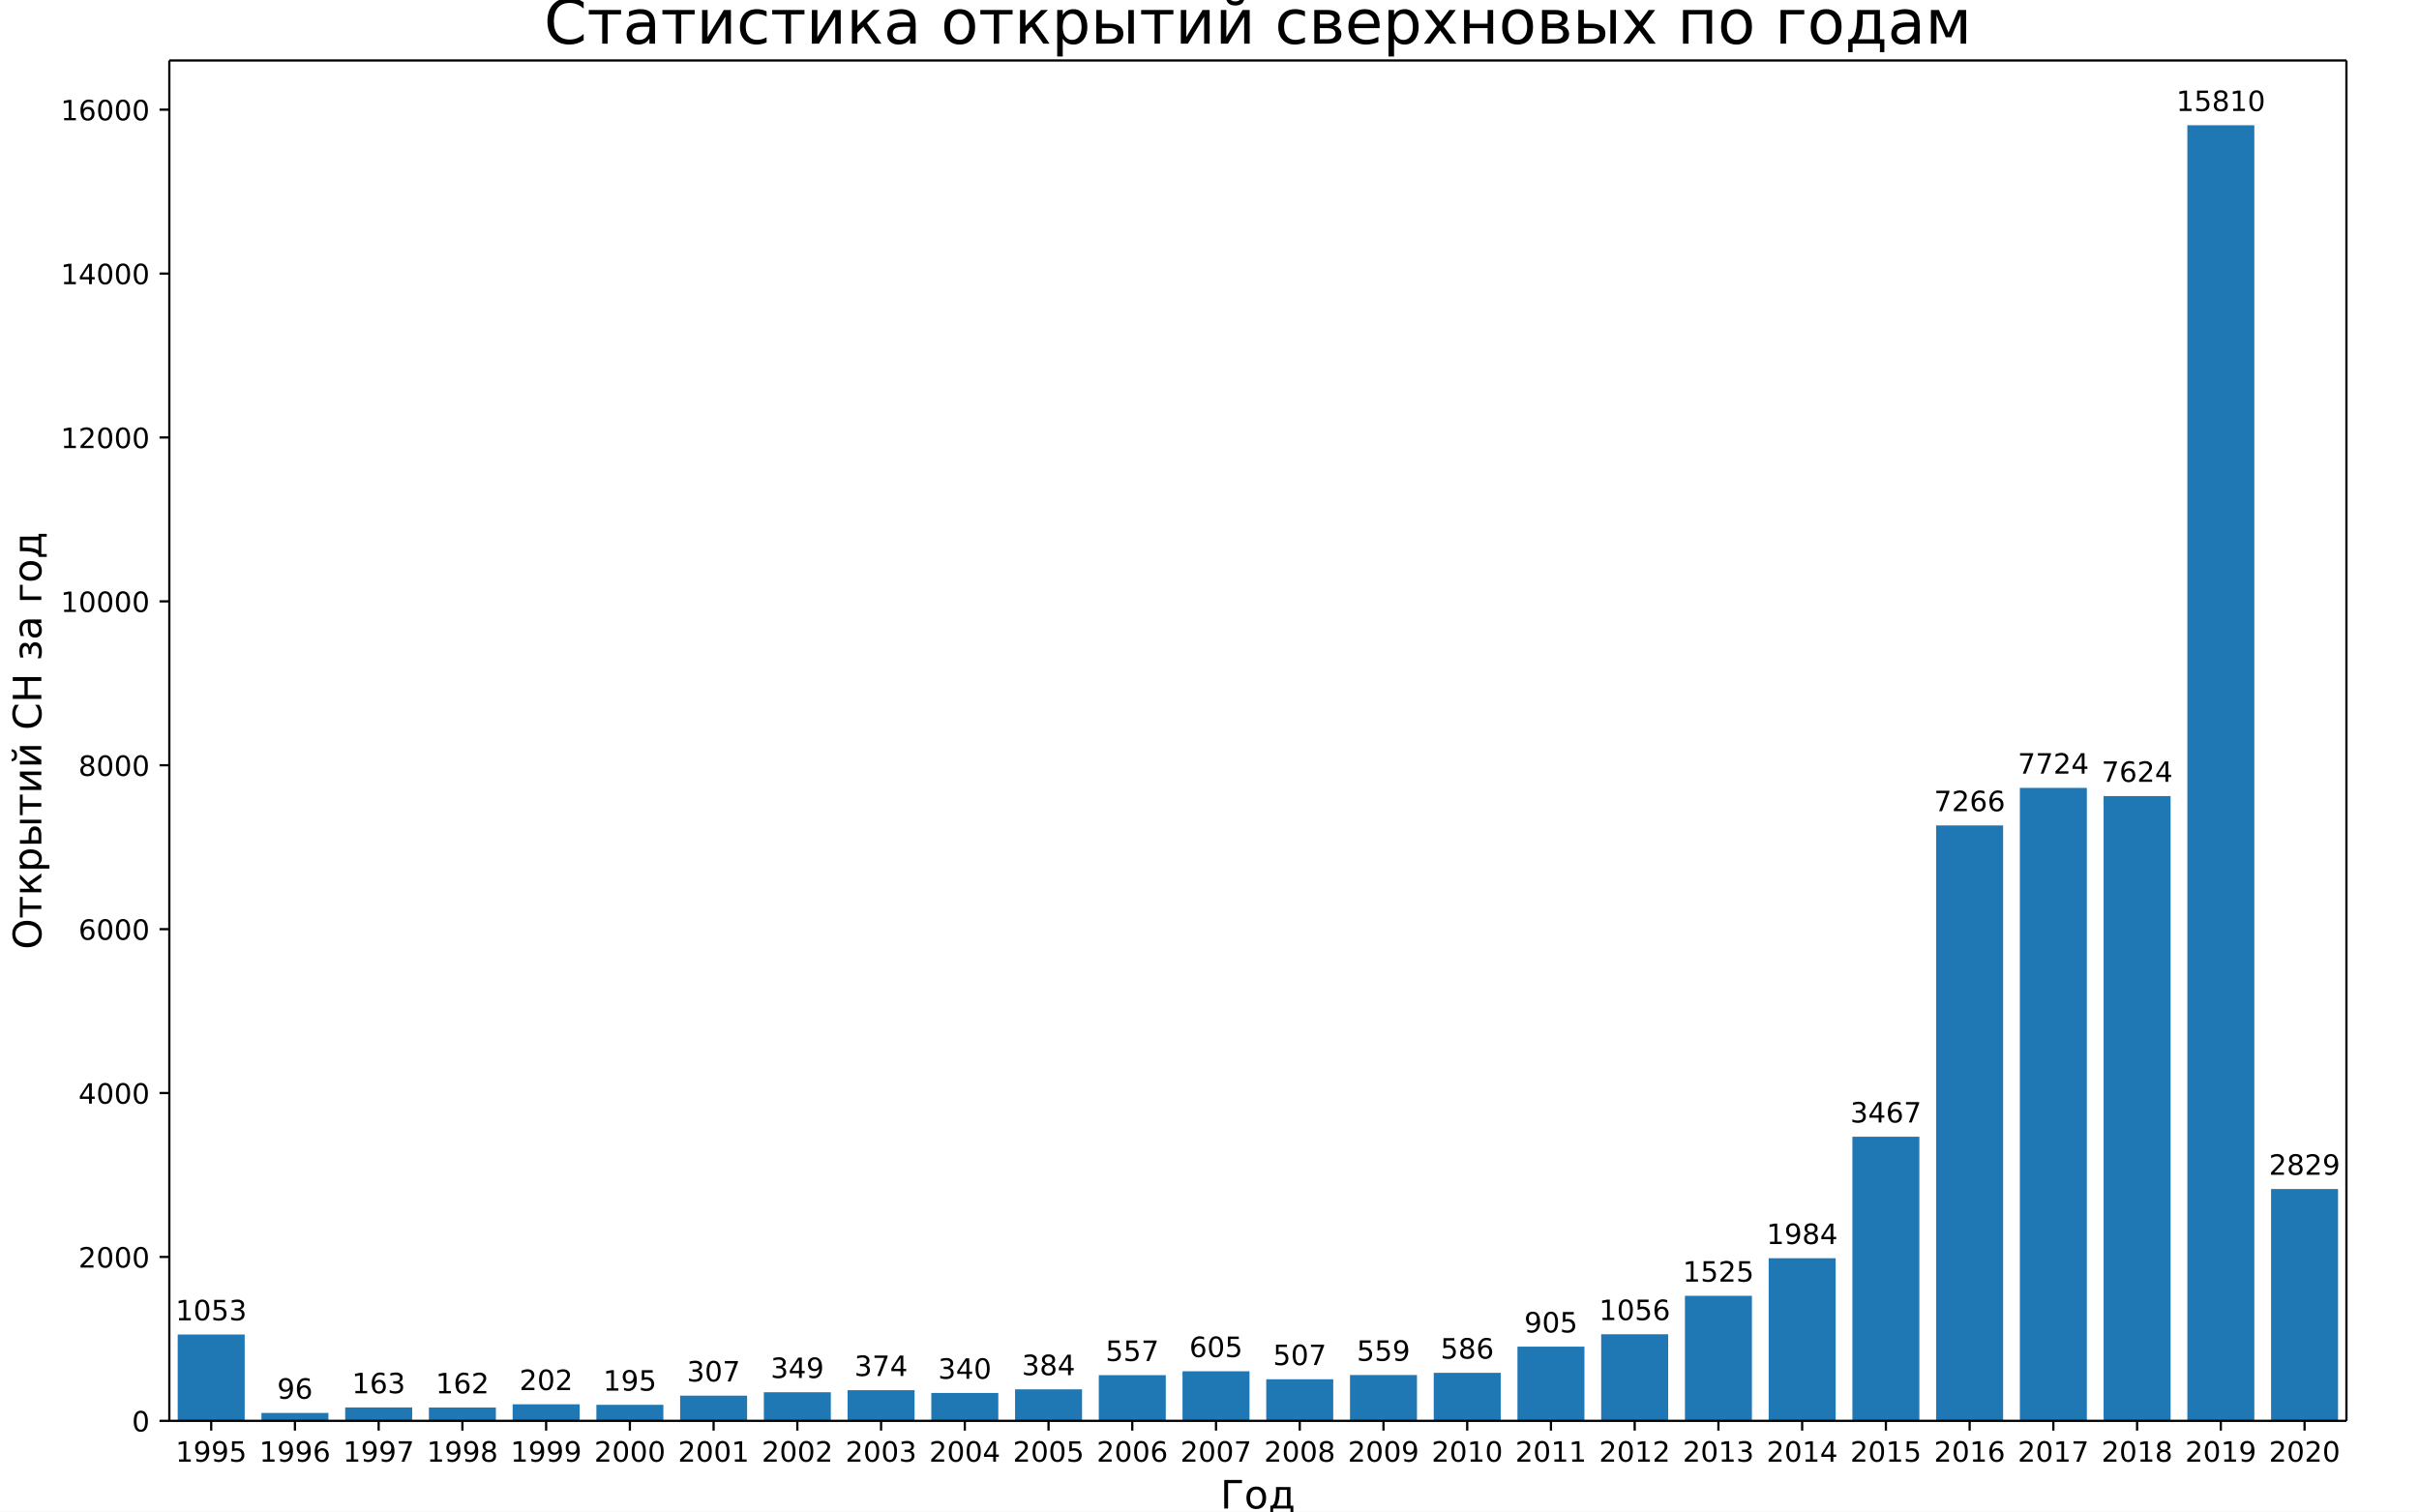
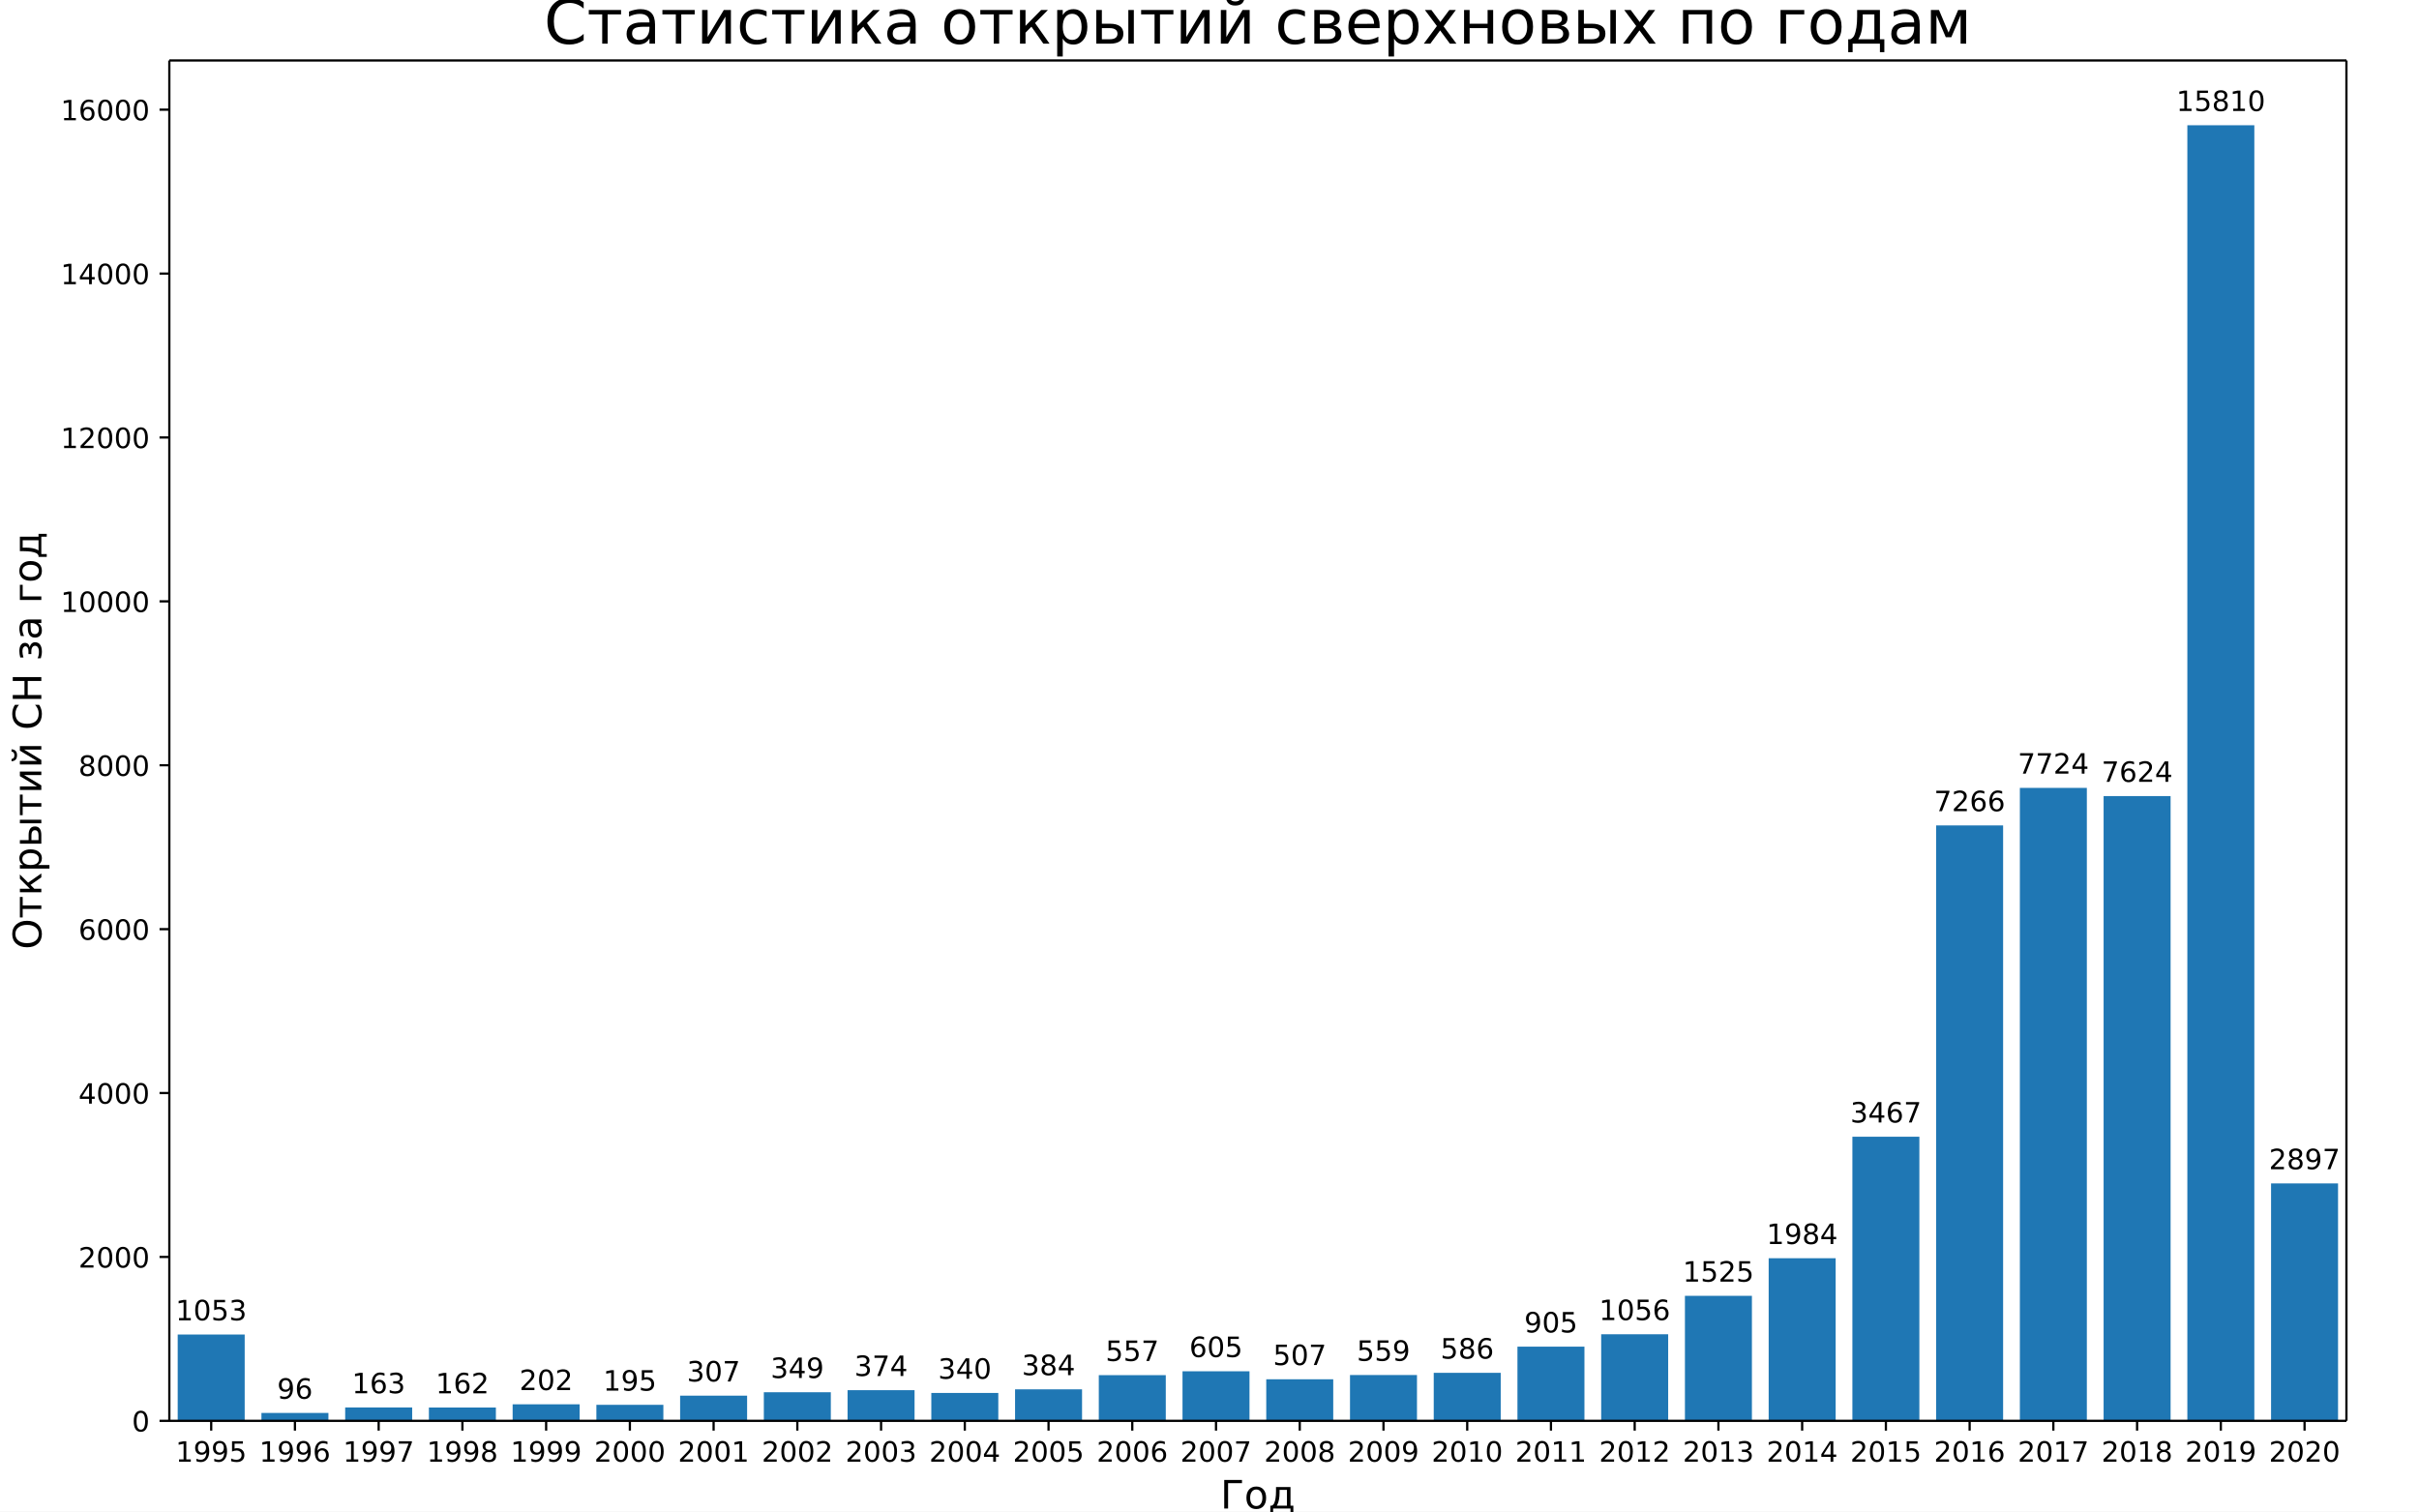
<svg xmlns="http://www.w3.org/2000/svg" xmlns:xlink="http://www.w3.org/1999/xlink" width="864pt" height="540pt" version="1.1" viewBox="0 0 864 540">
  <defs>
    <style type="text/css">*{stroke-linecap:butt;stroke-linejoin:round;}</style>
  </defs>
  <path d="m0 540h864v-540h-864z" fill="#fff" />
  <path d="m60.48 507.6h777.6v-486h-777.6z" fill="#fff" />
  <path d="m63.471 507.6h23.926v-30.828h-23.926z" clip-path="url(#a)" fill="#1f77b4" />
  <path d="m93.378 507.6h23.926v-2.811h-23.926z" clip-path="url(#a)" fill="#1f77b4" />
  <path d="m123.29 507.6h23.926v-4.772h-23.926z" clip-path="url(#a)" fill="#1f77b4" />
  <path d="m153.19 507.6h23.926v-4.743h-23.926z" clip-path="url(#a)" fill="#1f77b4" />
  <path d="m183.1 507.6h23.926v-5.914h-23.926z" clip-path="url(#a)" fill="#1f77b4" />
  <path d="m213.01 507.6h23.926v-5.709h-23.926z" clip-path="url(#a)" fill="#1f77b4" />
  <path d="m242.92 507.6h23.926v-8.988h-23.926z" clip-path="url(#a)" fill="#1f77b4" />
  <path d="m272.82 507.6h23.926v-10.217h-23.926z" clip-path="url(#a)" fill="#1f77b4" />
  <path d="m302.73 507.6h23.926v-10.949h-23.926z" clip-path="url(#a)" fill="#1f77b4" />
  <path d="m332.64 507.6h23.926v-9.954h-23.926z" clip-path="url(#a)" fill="#1f77b4" />
  <path d="m362.55 507.6h23.926v-11.242h-23.926z" clip-path="url(#a)" fill="#1f77b4" />
  <path d="m392.46 507.6h23.926v-16.307h-23.926z" clip-path="url(#a)" fill="#1f77b4" />
  <path d="m422.36 507.6h23.926v-17.712h-23.926z" clip-path="url(#a)" fill="#1f77b4" />
  <path d="m452.27 507.6h23.926v-14.843h-23.926z" clip-path="url(#a)" fill="#1f77b4" />
  <path d="m482.18 507.6h23.926v-16.365h-23.926z" clip-path="url(#a)" fill="#1f77b4" />
  <path d="m512.09 507.6h23.926v-17.156h-23.926z" clip-path="url(#a)" fill="#1f77b4" />
  <path d="m541.99 507.6h23.926v-26.495h-23.926z" clip-path="url(#a)" fill="#1f77b4" />
  <path d="m571.9 507.6h23.926v-30.916h-23.926z" clip-path="url(#a)" fill="#1f77b4" />
  <path d="m601.81 507.6h23.926v-44.646h-23.926z" clip-path="url(#a)" fill="#1f77b4" />
  <path d="m631.72 507.6h23.926v-58.084h-23.926z" clip-path="url(#a)" fill="#1f77b4" />
  <path d="m661.62 507.6h23.926v-101.5h-23.926z" clip-path="url(#a)" fill="#1f77b4" />
  <path d="m691.53 507.6h23.926v-212.72h-23.926z" clip-path="url(#a)" fill="#1f77b4" />
  <path d="m721.44 507.6h23.926v-226.13h-23.926z" clip-path="url(#a)" fill="#1f77b4" />
  <path d="m751.35 507.6h23.926v-223.2h-23.926z" clip-path="url(#a)" fill="#1f77b4" />
  <path d="m781.26 507.6h23.926v-462.86h-23.926z" clip-path="url(#a)" fill="#1f77b4" />
-   <path d="m811.16 507.6h23.926v-82.822h-23.926z" clip-path="url(#a)" fill="#1f77b4" />
+   <path d="m811.16 507.6h23.926v-84.813h-23.926z" clip-path="url(#a)" fill="#1f77b4" />
  <defs>
    <path id="b" d="m0 0v3.5" stroke="#000" stroke-width=".8" />
  </defs>
  <use x="75.434" y="507.6" stroke="#000000" stroke-width=".8" xlink:href="#b" />
  <text transform="rotate(-0 75.434 522.2)" x="75.434" y="522.198" font-family="DejaVu Sans" font-size="10px" text-anchor="middle">1995</text>
  <use x="105.342" y="507.6" stroke="#000000" stroke-width=".8" xlink:href="#b" />
  <text transform="rotate(-0 105.34 522.2)" x="105.342" y="522.198" font-family="DejaVu Sans" font-size="10px" text-anchor="middle">1996</text>
  <use x="135.249" y="507.6" stroke="#000000" stroke-width=".8" xlink:href="#b" />
  <text transform="rotate(-0 135.25 522.2)" x="135.249" y="522.198" font-family="DejaVu Sans" font-size="10px" text-anchor="middle">1997</text>
  <use x="165.157" y="507.6" stroke="#000000" stroke-width=".8" xlink:href="#b" />
  <text transform="rotate(-0 165.16 522.2)" x="165.157" y="522.198" font-family="DejaVu Sans" font-size="10px" text-anchor="middle">1998</text>
  <use x="195.065" y="507.6" stroke="#000000" stroke-width=".8" xlink:href="#b" />
  <text transform="rotate(-0 195.06 522.2)" x="195.065" y="522.198" font-family="DejaVu Sans" font-size="10px" text-anchor="middle">1999</text>
  <use x="224.972" y="507.6" stroke="#000000" stroke-width=".8" xlink:href="#b" />
  <text transform="rotate(-0 224.97 522.2)" x="224.972" y="522.198" font-family="DejaVu Sans" font-size="10px" text-anchor="middle">2000</text>
  <use x="254.88" y="507.6" stroke="#000000" stroke-width=".8" xlink:href="#b" />
  <text transform="rotate(-0 254.88 522.2)" x="254.88" y="522.198" font-family="DejaVu Sans" font-size="10px" text-anchor="middle">2001</text>
  <use x="284.788" y="507.6" stroke="#000000" stroke-width=".8" xlink:href="#b" />
  <text transform="rotate(-0 284.79 522.2)" x="284.788" y="522.198" font-family="DejaVu Sans" font-size="10px" text-anchor="middle">2002</text>
  <use x="314.695" y="507.6" stroke="#000000" stroke-width=".8" xlink:href="#b" />
  <text transform="rotate(-0 314.7 522.2)" x="314.695" y="522.198" font-family="DejaVu Sans" font-size="10px" text-anchor="middle">2003</text>
  <use x="344.603" y="507.6" stroke="#000000" stroke-width=".8" xlink:href="#b" />
  <text transform="rotate(-0 344.6 522.2)" x="344.603" y="522.198" font-family="DejaVu Sans" font-size="10px" text-anchor="middle">2004</text>
  <use x="374.511" y="507.6" stroke="#000000" stroke-width=".8" xlink:href="#b" />
  <text transform="rotate(-0 374.51 522.2)" x="374.511" y="522.198" font-family="DejaVu Sans" font-size="10px" text-anchor="middle">2005</text>
  <use x="404.418" y="507.6" stroke="#000000" stroke-width=".8" xlink:href="#b" />
  <text transform="rotate(-0 404.42 522.2)" x="404.418" y="522.198" font-family="DejaVu Sans" font-size="10px" text-anchor="middle">2006</text>
  <use x="434.326" y="507.6" stroke="#000000" stroke-width=".8" xlink:href="#b" />
  <text transform="rotate(-0 434.33 522.2)" x="434.326" y="522.198" font-family="DejaVu Sans" font-size="10px" text-anchor="middle">2007</text>
  <use x="464.234" y="507.6" stroke="#000000" stroke-width=".8" xlink:href="#b" />
  <text transform="rotate(-0 464.23 522.2)" x="464.234" y="522.198" font-family="DejaVu Sans" font-size="10px" text-anchor="middle">2008</text>
  <use x="494.142" y="507.6" stroke="#000000" stroke-width=".8" xlink:href="#b" />
  <text transform="rotate(-0 494.14 522.2)" x="494.142" y="522.198" font-family="DejaVu Sans" font-size="10px" text-anchor="middle">2009</text>
  <use x="524.049" y="507.6" stroke="#000000" stroke-width=".8" xlink:href="#b" />
  <text transform="rotate(-0 524.05 522.2)" x="524.049" y="522.198" font-family="DejaVu Sans" font-size="10px" text-anchor="middle">2010</text>
  <use x="553.957" y="507.6" stroke="#000000" stroke-width=".8" xlink:href="#b" />
  <text transform="rotate(-0 553.96 522.2)" x="553.957" y="522.198" font-family="DejaVu Sans" font-size="10px" text-anchor="middle">2011</text>
  <use x="583.865" y="507.6" stroke="#000000" stroke-width=".8" xlink:href="#b" />
  <text transform="rotate(-0 583.86 522.2)" x="583.865" y="522.198" font-family="DejaVu Sans" font-size="10px" text-anchor="middle">2012</text>
  <use x="613.772" y="507.6" stroke="#000000" stroke-width=".8" xlink:href="#b" />
  <text transform="rotate(-0 613.77 522.2)" x="613.772" y="522.198" font-family="DejaVu Sans" font-size="10px" text-anchor="middle">2013</text>
  <use x="643.68" y="507.6" stroke="#000000" stroke-width=".8" xlink:href="#b" />
  <text transform="rotate(-0 643.68 522.2)" x="643.68" y="522.198" font-family="DejaVu Sans" font-size="10px" text-anchor="middle">2014</text>
  <use x="673.588" y="507.6" stroke="#000000" stroke-width=".8" xlink:href="#b" />
  <text transform="rotate(-0 673.59 522.2)" x="673.588" y="522.198" font-family="DejaVu Sans" font-size="10px" text-anchor="middle">2015</text>
  <use x="703.495" y="507.6" stroke="#000000" stroke-width=".8" xlink:href="#b" />
  <text transform="rotate(-0 703.5 522.2)" x="703.495" y="522.198" font-family="DejaVu Sans" font-size="10px" text-anchor="middle">2016</text>
  <use x="733.403" y="507.6" stroke="#000000" stroke-width=".8" xlink:href="#b" />
  <text transform="rotate(-0 733.4 522.2)" x="733.403" y="522.198" font-family="DejaVu Sans" font-size="10px" text-anchor="middle">2017</text>
  <use x="763.311" y="507.6" stroke="#000000" stroke-width=".8" xlink:href="#b" />
  <text transform="rotate(-0 763.31 522.2)" x="763.311" y="522.198" font-family="DejaVu Sans" font-size="10px" text-anchor="middle">2018</text>
  <use x="793.218" y="507.6" stroke="#000000" stroke-width=".8" xlink:href="#b" />
  <text transform="rotate(-0 793.22 522.2)" x="793.218" y="522.198" font-family="DejaVu Sans" font-size="10px" text-anchor="middle">2019</text>
  <use x="823.126" y="507.6" stroke="#000000" stroke-width=".8" xlink:href="#b" />
  <text transform="rotate(-0 823.13 522.2)" x="823.126" y="522.198" font-family="DejaVu Sans" font-size="10px" text-anchor="middle">2020</text>
  <text transform="rotate(-0 449.28 538.92)" x="449.28" y="538.916" font-family="DejaVu Sans" font-size="14px" text-anchor="middle">Год</text>
  <defs>
    <path id="c" d="m0 0h-3.5" stroke="#000" stroke-width=".8" />
  </defs>
  <use x="60.48" y="507.6" stroke="#000000" stroke-width=".8" xlink:href="#c" />
  <text transform="rotate(-0 53.48 511.4)" x="53.48" y="511.399" font-family="DejaVu Sans" font-size="10px" text-anchor="end">0</text>
  <use x="60.48" y="449.048" stroke="#000000" stroke-width=".8" xlink:href="#c" />
  <text transform="rotate(-0 53.48 452.85)" x="53.48" y="452.847" font-family="DejaVu Sans" font-size="10px" text-anchor="end">2000</text>
  <use x="60.48" y="390.495" stroke="#000000" stroke-width=".8" xlink:href="#c" />
  <text transform="rotate(-0 53.48 394.29)" x="53.48" y="394.294" font-family="DejaVu Sans" font-size="10px" text-anchor="end">4000</text>
  <use x="60.48" y="331.943" stroke="#000000" stroke-width=".8" xlink:href="#c" />
  <text transform="rotate(-0 53.48 335.74)" x="53.48" y="335.742" font-family="DejaVu Sans" font-size="10px" text-anchor="end">6000</text>
  <use x="60.48" y="273.39" stroke="#000000" stroke-width=".8" xlink:href="#c" />
  <text transform="rotate(-0 53.48 277.19)" x="53.48" y="277.189" font-family="DejaVu Sans" font-size="10px" text-anchor="end">8000</text>
  <use x="60.48" y="214.838" stroke="#000000" stroke-width=".8" xlink:href="#c" />
  <text transform="rotate(-0 53.48 218.64)" x="53.48" y="218.637" font-family="DejaVu Sans" font-size="10px" text-anchor="end">10000</text>
  <use x="60.48" y="156.285" stroke="#000000" stroke-width=".8" xlink:href="#c" />
  <text transform="rotate(-0 53.48 160.08)" x="53.48" y="160.084" font-family="DejaVu Sans" font-size="10px" text-anchor="end">12000</text>
  <use x="60.48" y="97.733" stroke="#000000" stroke-width=".8" xlink:href="#c" />
  <text transform="rotate(-0 53.48 101.53)" x="53.48" y="101.532" font-family="DejaVu Sans" font-size="10px" text-anchor="end">14000</text>
  <use x="60.48" y="39.18" stroke="#000000" stroke-width=".8" xlink:href="#c" />
  <text transform="rotate(-0 53.48 42.98)" x="53.48" y="42.98" font-family="DejaVu Sans" font-size="10px" text-anchor="end">16000</text>
  <text transform="rotate(-90 14.756 264.6)" x="14.756" y="264.6" font-family="DejaVu Sans" font-size="14px" text-anchor="middle">Открытий СН за год</text>
  <path d="m60.48 507.6v-486" fill="none" stroke="#000" stroke-linecap="square" stroke-width=".8" />
  <path d="m838.08 507.6v-486" fill="none" stroke="#000" stroke-linecap="square" stroke-width=".8" />
  <path d="m60.48 507.6h777.6" fill="none" stroke="#000" stroke-linecap="square" stroke-width=".8" />
  <path d="m60.48 21.6h777.6" fill="none" stroke="#000" stroke-linecap="square" stroke-width=".8" />
  <text transform="rotate(-0 75.434 471.69)" x="75.434" y="471.692" font-family="DejaVu Sans" font-size="10px" text-anchor="middle">1053</text>
  <text transform="rotate(-0 105.34 499.71)" x="105.342" y="499.71" font-family="DejaVu Sans" font-size="10px" text-anchor="middle">96</text>
  <text transform="rotate(-0 135.25 497.75)" x="135.249" y="497.748" font-family="DejaVu Sans" font-size="10px" text-anchor="middle">163</text>
  <text transform="rotate(-0 165.16 497.78)" x="165.157" y="497.778" font-family="DejaVu Sans" font-size="10px" text-anchor="middle">162</text>
  <text transform="rotate(-0 195.06 496.61)" x="195.065" y="496.607" font-family="DejaVu Sans" font-size="10px" text-anchor="middle">202</text>
  <text transform="rotate(-0 224.97 496.81)" x="224.972" y="496.811" font-family="DejaVu Sans" font-size="10px" text-anchor="middle">195</text>
  <text transform="rotate(-0 254.88 493.53)" x="254.88" y="493.533" font-family="DejaVu Sans" font-size="10px" text-anchor="middle">307</text>
  <text transform="rotate(-0 284.79 492.3)" x="284.788" y="492.303" font-family="DejaVu Sans" font-size="10px" text-anchor="middle">349</text>
  <text transform="rotate(-0 314.7 491.57)" x="314.695" y="491.571" font-family="DejaVu Sans" font-size="10px" text-anchor="middle">374</text>
  <text transform="rotate(-0 344.6 492.57)" x="344.603" y="492.566" font-family="DejaVu Sans" font-size="10px" text-anchor="middle">340</text>
  <text transform="rotate(-0 374.51 491.28)" x="374.511" y="491.278" font-family="DejaVu Sans" font-size="10px" text-anchor="middle">384</text>
  <text transform="rotate(-0 404.42 486.21)" x="404.418" y="486.213" font-family="DejaVu Sans" font-size="10px" text-anchor="middle">557</text>
  <text transform="rotate(-0 434.33 484.81)" x="434.326" y="484.808" font-family="DejaVu Sans" font-size="10px" text-anchor="middle">605</text>
  <text transform="rotate(-0 464.23 487.68)" x="464.234" y="487.677" font-family="DejaVu Sans" font-size="10px" text-anchor="middle">507</text>
  <text transform="rotate(-0 494.14 486.15)" x="494.142" y="486.155" font-family="DejaVu Sans" font-size="10px" text-anchor="middle">559</text>
  <text transform="rotate(-0 524.05 485.36)" x="524.049" y="485.364" font-family="DejaVu Sans" font-size="10px" text-anchor="middle">586</text>
  <text transform="rotate(-0 553.96 476.03)" x="553.957" y="476.025" font-family="DejaVu Sans" font-size="10px" text-anchor="middle">905</text>
  <text transform="rotate(-0 583.86 471.6)" x="583.865" y="471.605" font-family="DejaVu Sans" font-size="10px" text-anchor="middle">1056</text>
  <text transform="rotate(-0 613.77 457.87)" x="613.772" y="457.874" font-family="DejaVu Sans" font-size="10px" text-anchor="middle">1525</text>
  <text transform="rotate(-0 643.68 444.44)" x="643.68" y="444.436" font-family="DejaVu Sans" font-size="10px" text-anchor="middle">1984</text>
  <text transform="rotate(-0 673.59 401.02)" x="673.588" y="401.02" font-family="DejaVu Sans" font-size="10px" text-anchor="middle">3467</text>
  <text transform="rotate(-0 703.5 289.8)" x="703.495" y="289.799" font-family="DejaVu Sans" font-size="10px" text-anchor="middle">7266</text>
  <text transform="rotate(-0 733.4 276.39)" x="733.403" y="276.391" font-family="DejaVu Sans" font-size="10px" text-anchor="middle">7724</text>
  <text transform="rotate(-0 763.31 279.32)" x="763.311" y="279.318" font-family="DejaVu Sans" font-size="10px" text-anchor="middle">7624</text>
  <text transform="rotate(-0 793.22 39.663)" x="793.218" y="39.663" font-family="DejaVu Sans" font-size="10px" text-anchor="middle">15810</text>
-   <text transform="rotate(-0 823.13 419.7)" x="823.126" y="419.698" font-family="DejaVu Sans" font-size="10px" text-anchor="middle">2829</text>
+   <text transform="rotate(-0 823.13 417.71)" x="823.126" y="417.707" font-family="DejaVu Sans" font-size="10px" text-anchor="middle">2897</text>
  <text transform="rotate(-0 449.28 15.6)" x="449.28" y="15.6" font-family="DejaVu Sans" font-size="22px" text-anchor="middle">Статистика открытий сверхновых по годам</text>
  <defs>
    <clipPath id="a">
      <rect x="60.48" y="21.6" width="777.6" height="486" />
    </clipPath>
  </defs>
</svg>
